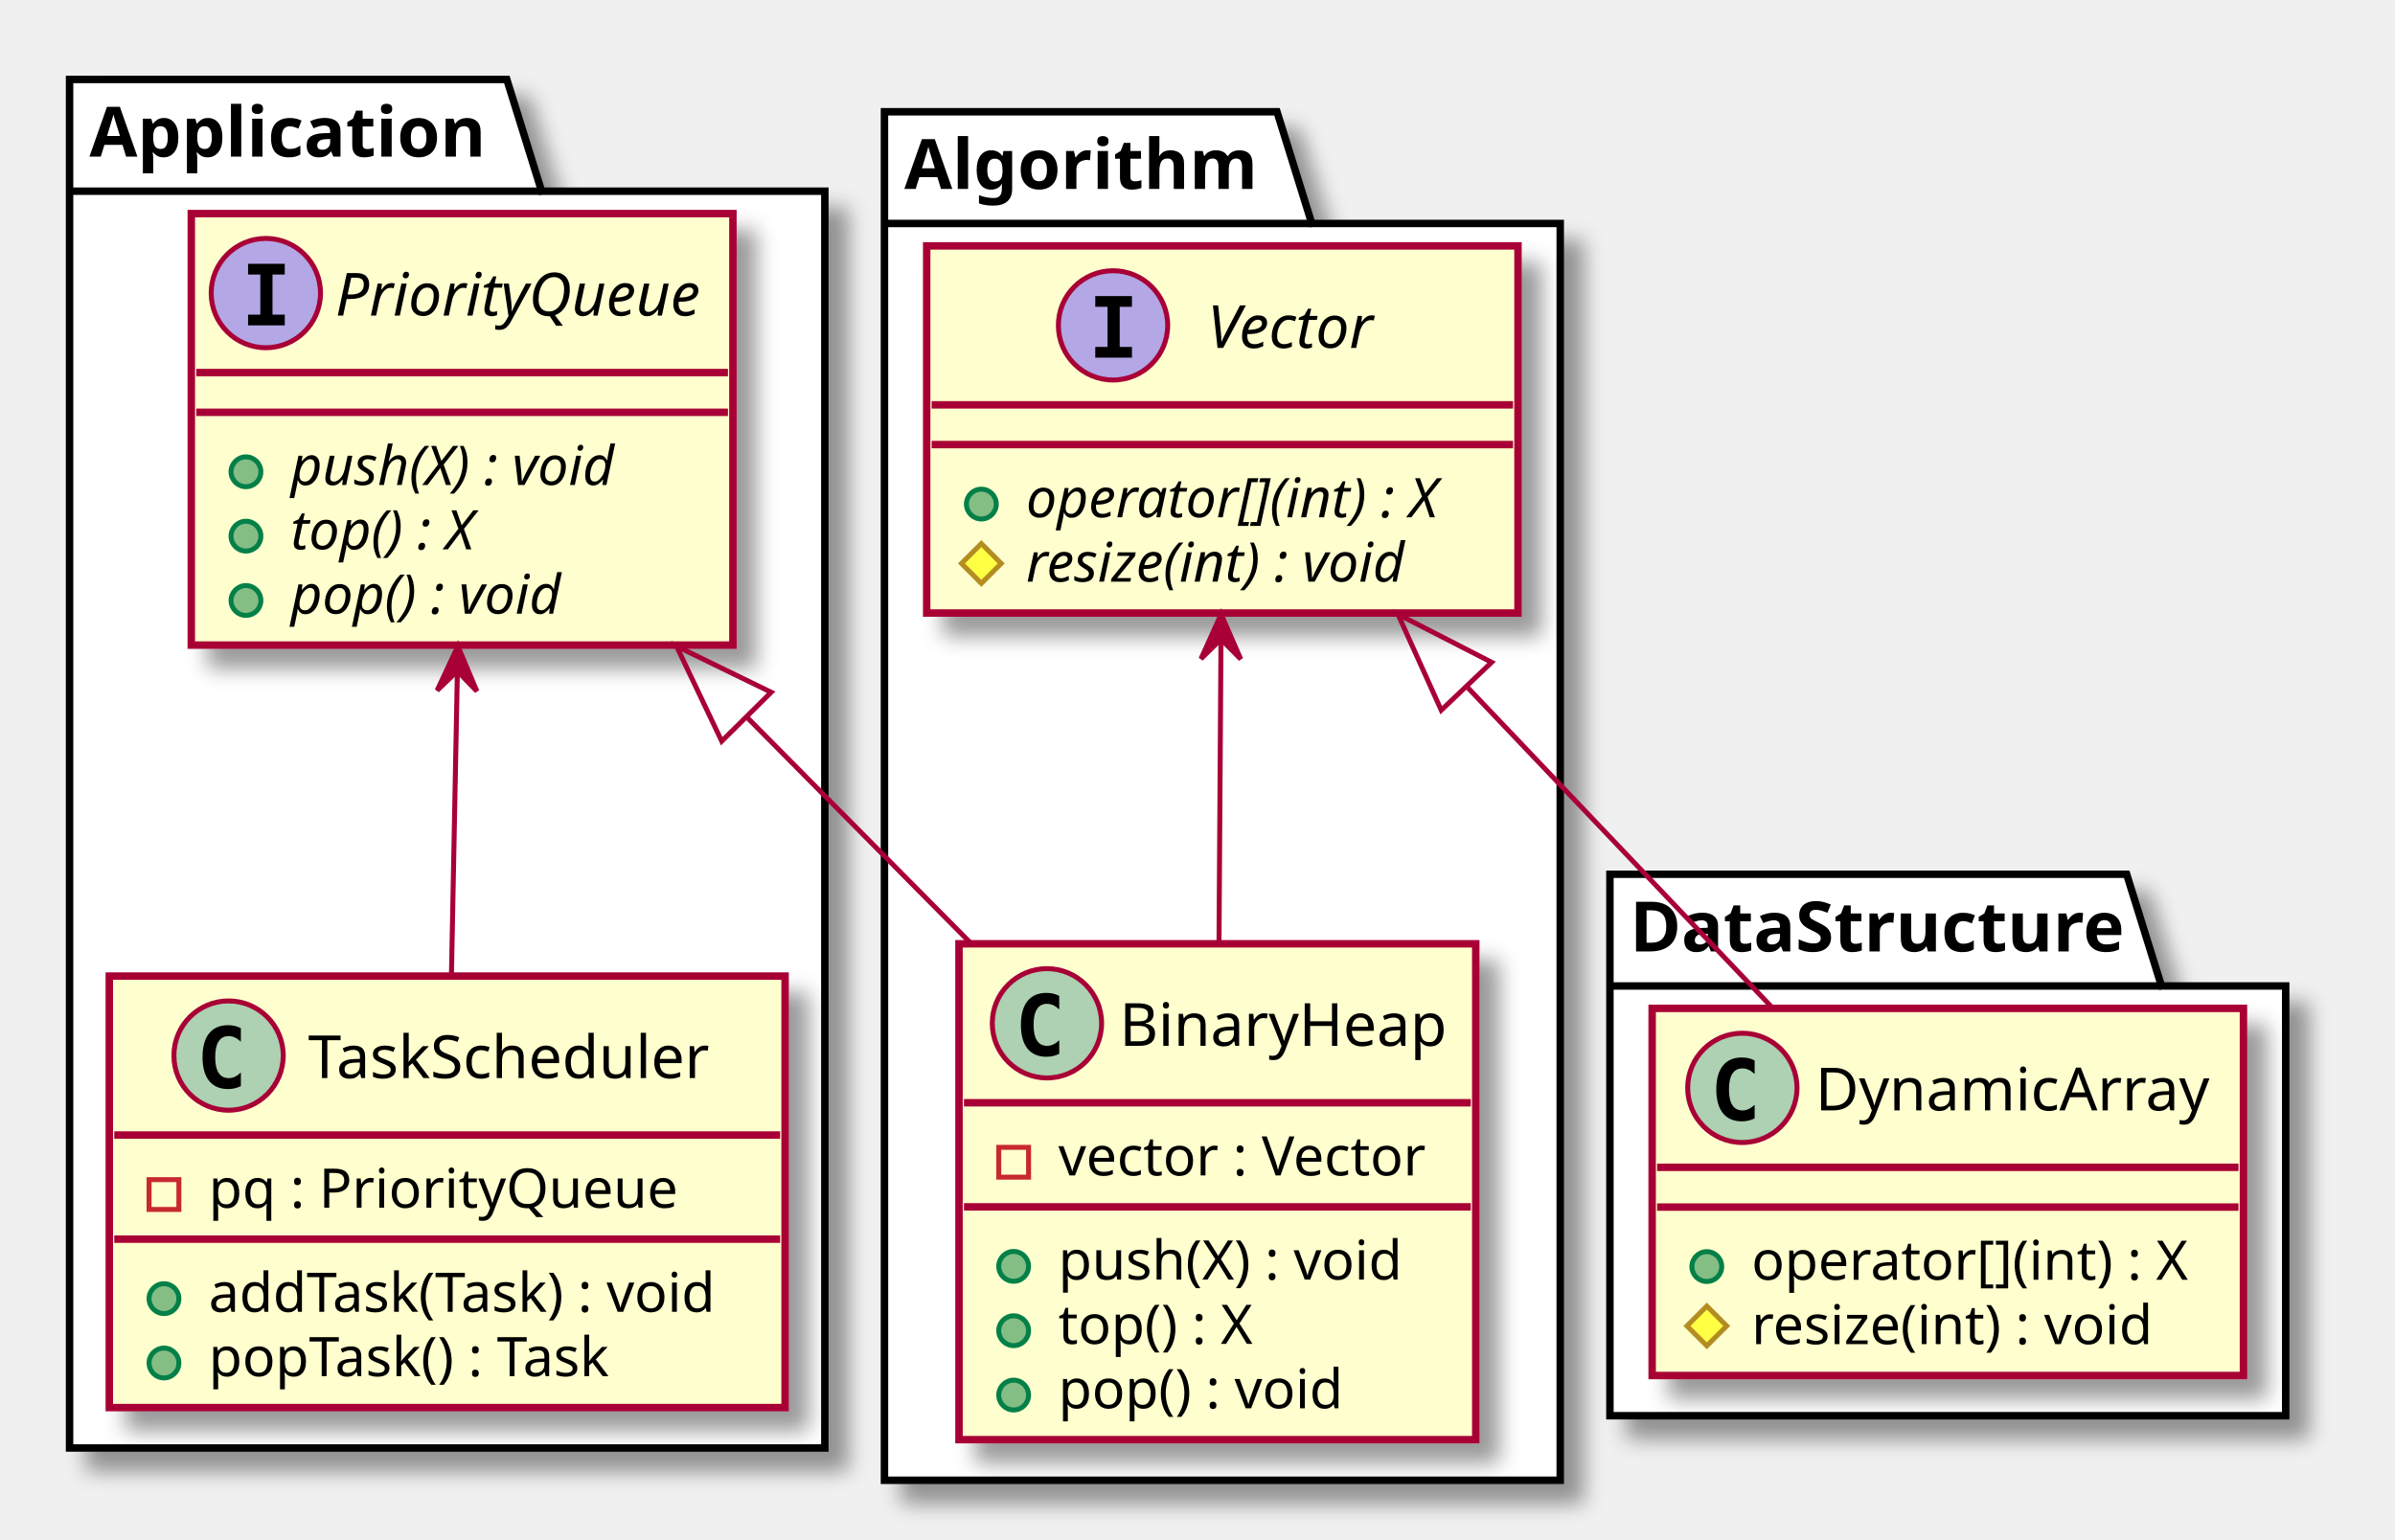
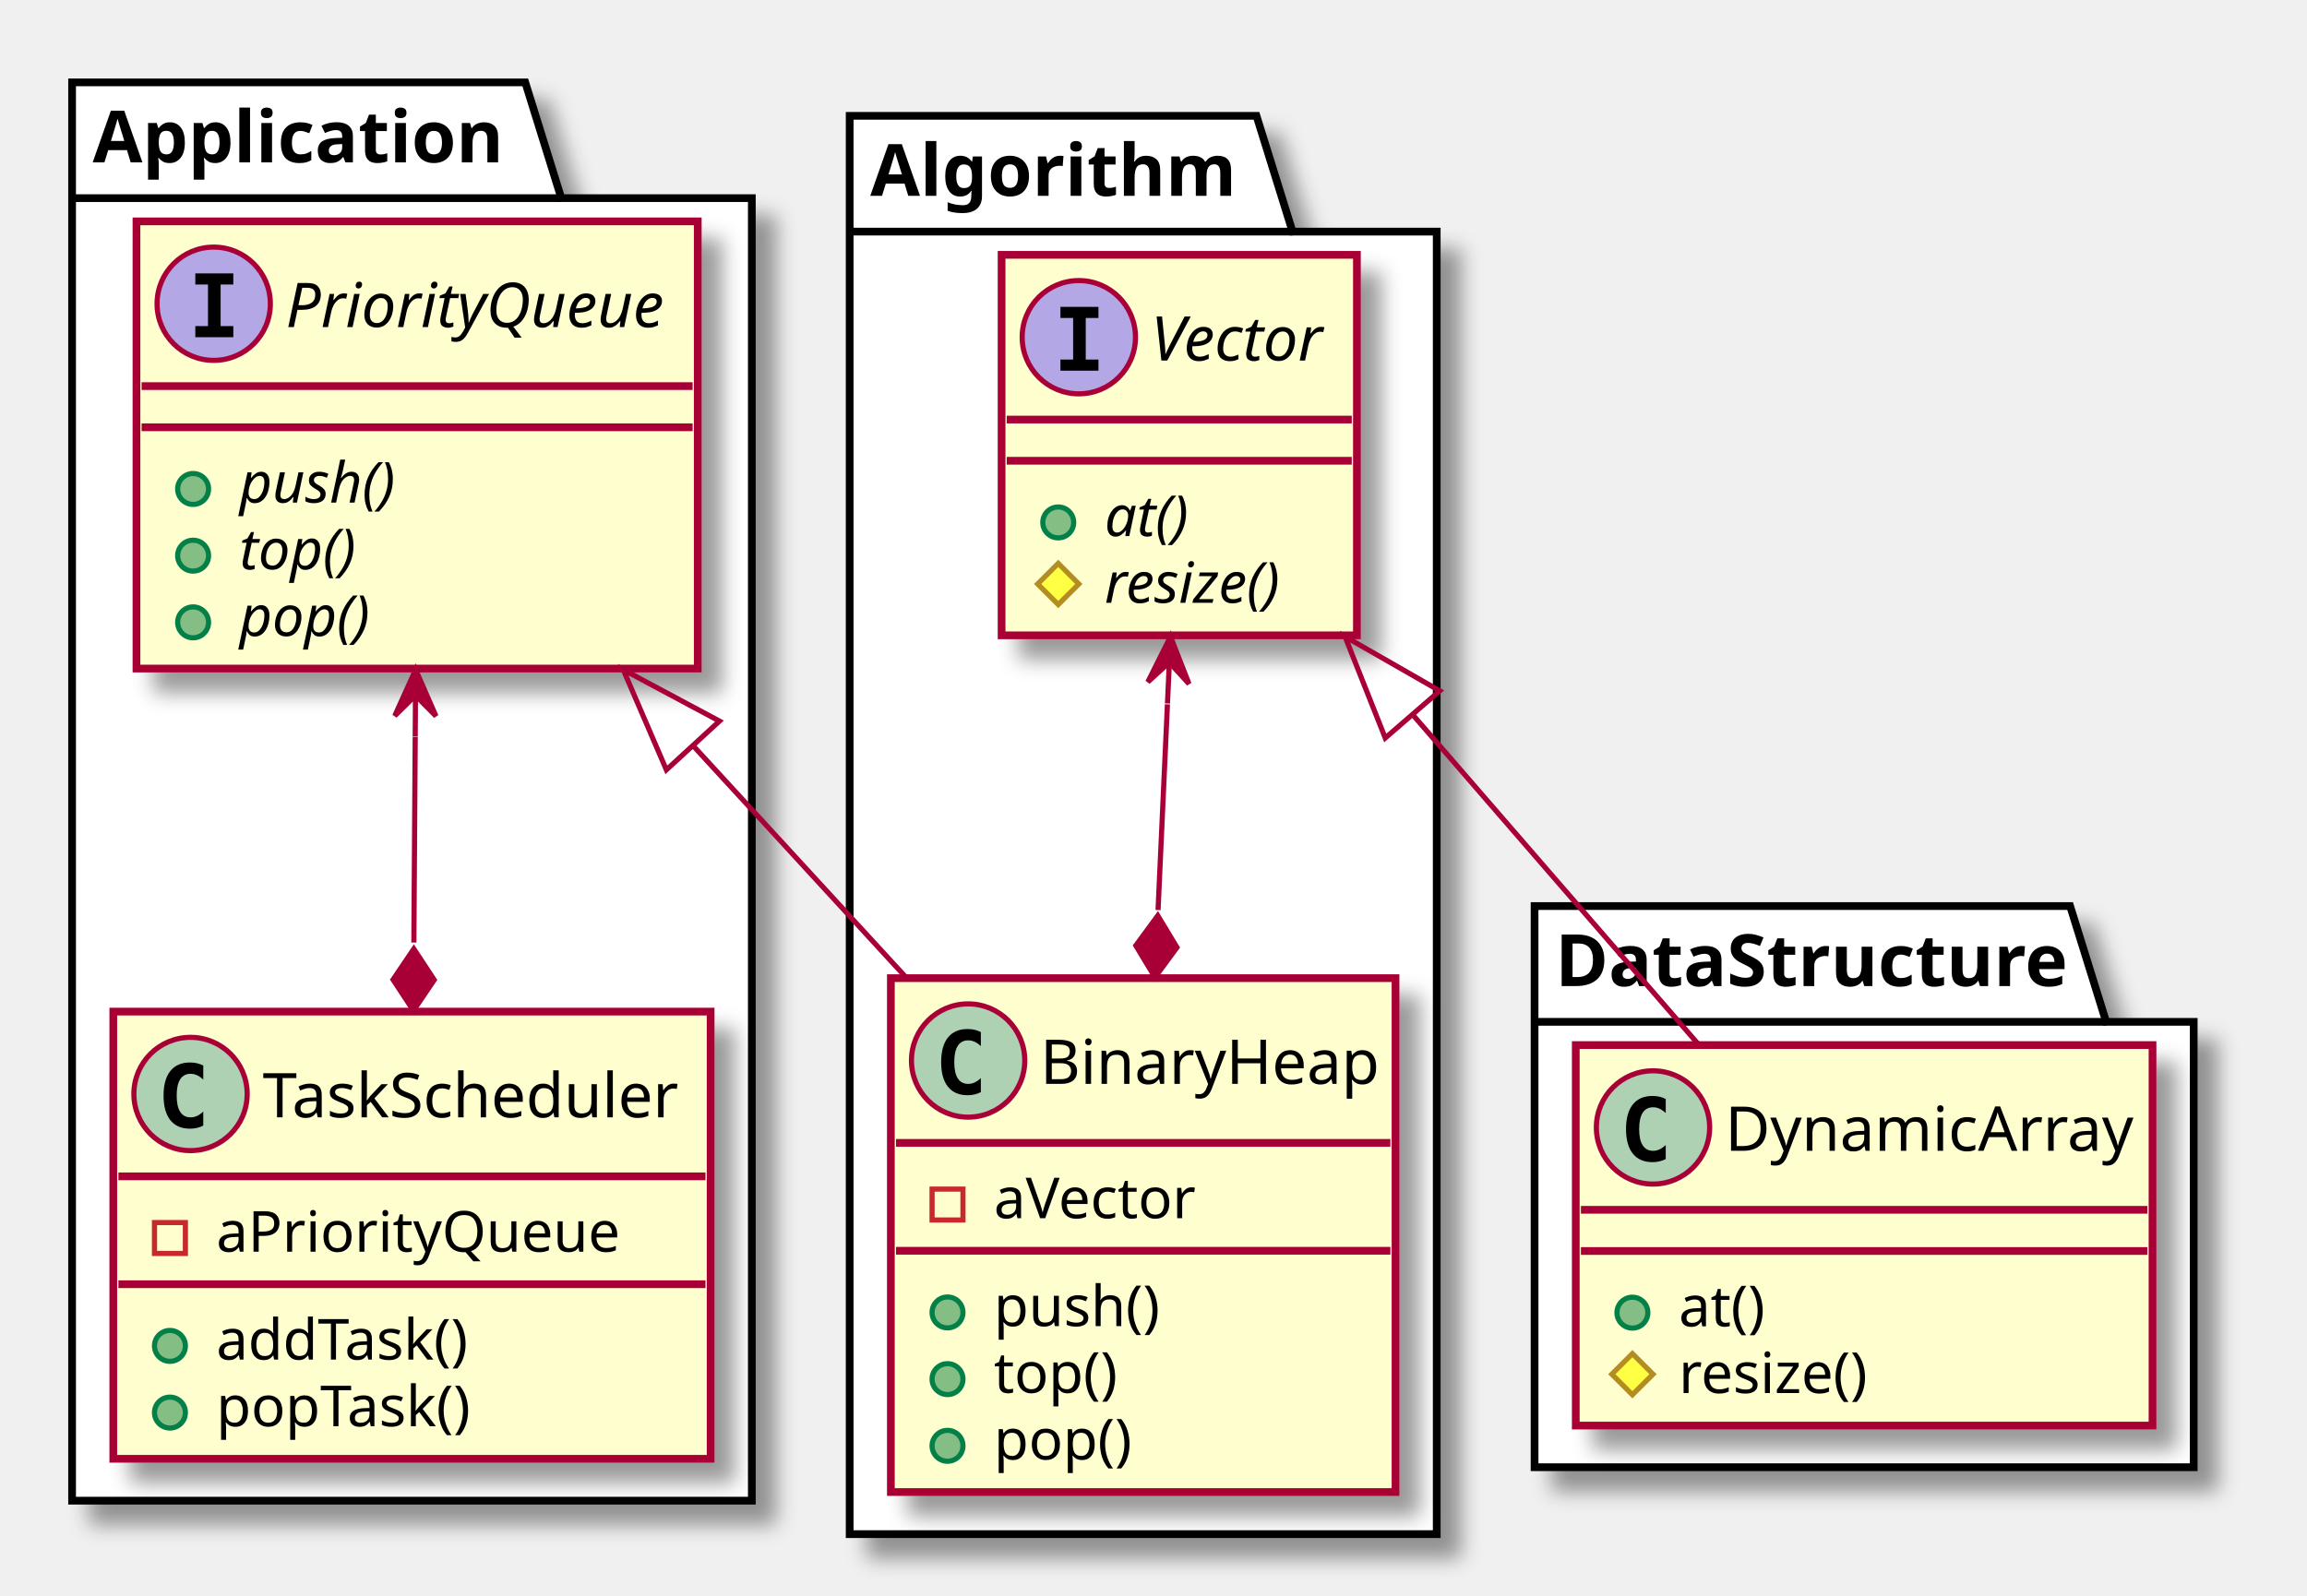
- <svg xmlns="http://www.w3.org/2000/svg" contentScriptType="application/ecmascript" contentStyleType="text/css" height="310px" preserveAspectRatio="none" style="width:482px;height:310px;" version="1.1" viewBox="0 0 482 310" width="482px" zoomAndPan="magnify">
+ <svg xmlns="http://www.w3.org/2000/svg" contentScriptType="application/ecmascript" contentStyleType="text/css" height="310px" preserveAspectRatio="none" style="width:448px;height:310px;" version="1.1" viewBox="0 0 448 310" width="448px" zoomAndPan="magnify">
  <defs>
-     <filter height="300%" id="f1qv63427wzsl5" width="300%" x="-1" y="-1">
+     <filter height="300%" id="f1audl23qg9kyb" width="300%" x="-1" y="-1">
      <feGaussianBlur result="blurOut" stdDeviation="2.0" />
      <feColorMatrix in="blurOut" result="blurOut2" type="matrix" values="0 0 0 0 0 0 0 0 0 0 0 0 0 0 0 0 0 0 .4 0" />
      <feOffset dx="4.0" dy="4.0" in="blurOut2" result="blurOut3" />
      <feBlend in="SourceGraphic" in2="blurOut3" mode="normal" />
    </filter>
  </defs>
  <g>
-     <polygon fill="#FFFFFF" filter="url(#f1qv63427wzsl5)" points="14,16,102,16,109,38.488,166,38.488,166,291.5,14,291.5,14,16" style="stroke: #000000; stroke-width: 1.5;" />
+     <polygon fill="#FFFFFF" filter="url(#f1audl23qg9kyb)" points="14,16,102,16,109,38.488,146,38.488,146,291.5,14,291.5,14,16" style="stroke: #000000; stroke-width: 1.5;" />
    <line style="stroke: #000000; stroke-width: 1.5;" x1="14" x2="109" y1="38.488" y2="38.488" />
    <text fill="#000000" font-family="sans-serif" font-size="14" font-weight="bold" lengthAdjust="spacingAndGlyphs" textLength="82" x="18" y="31.535">Application</text>
-     <polygon fill="#FFFFFF" filter="url(#f1qv63427wzsl5)" points="178,22.5,257,22.5,264,44.988,314,44.988,314,298,178,298,178,22.5" style="stroke: #000000; stroke-width: 1.5;" />
-     <line style="stroke: #000000; stroke-width: 1.5;" x1="178" x2="264" y1="44.988" y2="44.988" />
-     <text fill="#000000" font-family="sans-serif" font-size="14" font-weight="bold" lengthAdjust="spacingAndGlyphs" textLength="73" x="182" y="38.035">Algorithm</text>
-     <polygon fill="#FFFFFF" filter="url(#f1qv63427wzsl5)" points="324,176,428,176,435,198.488,460,198.488,460,285,324,285,324,176" style="stroke: #000000; stroke-width: 1.5;" />
-     <line style="stroke: #000000; stroke-width: 1.5;" x1="324" x2="435" y1="198.488" y2="198.488" />
-     <text fill="#000000" font-family="sans-serif" font-size="14" font-weight="bold" lengthAdjust="spacingAndGlyphs" textLength="98" x="328" y="191.535">DataStructure</text>
-     <rect fill="#FEFECE" filter="url(#f1qv63427wzsl5)" height="86.865" id="PriorityQueue" style="stroke: #A80036; stroke-width: 1.5;" width="109" x="38.5" y="43" />
-     <ellipse cx="53.5" cy="59" fill="#B4A7E5" rx="11" ry="11" style="stroke: #A80036; stroke-width: 1.0;" />
-     <path d="M49.928,55.265 L49.928,53.107 L57.307,53.107 L57.307,55.265 L54.842,55.265 L54.842,63.342 L57.307,63.342 L57.307,65.5 L49.928,65.5 L49.928,63.342 L52.393,63.342 L52.393,55.265 Z " />
-     <text fill="#000000" font-family="sans-serif" font-size="12" font-style="italic" lengthAdjust="spacingAndGlyphs" textLength="77" x="67.5" y="63.535">PriorityQueue</text>
-     <line style="stroke: #A80036; stroke-width: 1.5;" x1="39.5" x2="146.5" y1="75" y2="75" />
-     <line style="stroke: #A80036; stroke-width: 1.5;" x1="39.5" x2="146.5" y1="83" y2="83" />
-     <ellipse cx="49.5" cy="94.978" fill="#84BE84" rx="3" ry="3" style="stroke: #038048; stroke-width: 1.0;" />
-     <text fill="#000000" font-family="sans-serif" font-size="11" font-style="italic" lengthAdjust="spacingAndGlyphs" textLength="74" x="58.5" y="97.635">push(X) : void</text>
-     <ellipse cx="49.5" cy="107.933" fill="#84BE84" rx="3" ry="3" style="stroke: #038048; stroke-width: 1.0;" />
-     <text fill="#000000" font-family="sans-serif" font-size="11" font-style="italic" lengthAdjust="spacingAndGlyphs" textLength="42" x="58.5" y="110.59">top() : X</text>
-     <ellipse cx="49.5" cy="120.888" fill="#84BE84" rx="3" ry="3" style="stroke: #038048; stroke-width: 1.0;" />
-     <text fill="#000000" font-family="sans-serif" font-size="11" font-style="italic" lengthAdjust="spacingAndGlyphs" textLength="61" x="58.5" y="123.545">pop() : void</text>
-     <rect fill="#FEFECE" filter="url(#f1qv63427wzsl5)" height="86.865" id="TaskScheduler" style="stroke: #A80036; stroke-width: 1.5;" width="136" x="22" y="196.5" />
-     <ellipse cx="46" cy="212.5" fill="#ADD1B2" rx="11" ry="11" style="stroke: #A80036; stroke-width: 1.0;" />
-     <path d="M48.473,218.643 Q47.892,218.942 47.253,219.091 Q46.614,219.241 45.908,219.241 Q43.401,219.241 42.081,217.589 Q40.762,215.937 40.762,212.816 Q40.762,209.686 42.081,208.035 Q43.401,206.383 45.908,206.383 Q46.614,206.383 47.261,206.532 Q47.909,206.682 48.473,206.981 L48.473,209.703 Q47.842,209.122 47.249,208.852 Q46.655,208.583 46.024,208.583 Q44.68,208.583 43.995,209.649 Q43.31,210.716 43.31,212.816 Q43.31,214.908 43.995,215.974 Q44.68,217.041 46.024,217.041 Q46.655,217.041 47.249,216.771 Q47.842,216.501 48.473,215.92 Z " />
-     <text fill="#000000" font-family="sans-serif" font-size="12" lengthAdjust="spacingAndGlyphs" textLength="84" x="62" y="217.035">TaskScheduler</text>
-     <line style="stroke: #A80036; stroke-width: 1.5;" x1="23" x2="157" y1="228.5" y2="228.5" />
+     <polygon fill="#FFFFFF" filter="url(#f1audl23qg9kyb)" points="165,22.5,244,22.5,251,44.988,279,44.988,279,298,165,298,165,22.5" style="stroke: #000000; stroke-width: 1.5;" />
+     <line style="stroke: #000000; stroke-width: 1.5;" x1="165" x2="251" y1="44.988" y2="44.988" />
+     <text fill="#000000" font-family="sans-serif" font-size="14" font-weight="bold" lengthAdjust="spacingAndGlyphs" textLength="73" x="169" y="38.035">Algorithm</text>
+     <polygon fill="#FFFFFF" filter="url(#f1audl23qg9kyb)" points="298,176,402,176,409,198.488,426,198.488,426,285,298,285,298,176" style="stroke: #000000; stroke-width: 1.5;" />
+     <line style="stroke: #000000; stroke-width: 1.5;" x1="298" x2="409" y1="198.488" y2="198.488" />
+     <text fill="#000000" font-family="sans-serif" font-size="14" font-weight="bold" lengthAdjust="spacingAndGlyphs" textLength="98" x="302" y="191.535">DataStructure</text>
+     <rect fill="#FEFECE" filter="url(#f1audl23qg9kyb)" height="86.865" id="PriorityQueue" style="stroke: #A80036; stroke-width: 1.5;" width="109" x="26.5" y="43" />
+     <ellipse cx="41.5" cy="59" fill="#B4A7E5" rx="11" ry="11" style="stroke: #A80036; stroke-width: 1.0;" />
+     <path d="M37.928,55.265 L37.928,53.107 L45.307,53.107 L45.307,55.265 L42.842,55.265 L42.842,63.342 L45.307,63.342 L45.307,65.5 L37.928,65.5 L37.928,63.342 L40.393,63.342 L40.393,55.265 Z " />
+     <text fill="#000000" font-family="sans-serif" font-size="12" font-style="italic" lengthAdjust="spacingAndGlyphs" textLength="77" x="55.5" y="63.535">PriorityQueue</text>
+     <line style="stroke: #A80036; stroke-width: 1.5;" x1="27.5" x2="134.5" y1="75" y2="75" />
+     <line style="stroke: #A80036; stroke-width: 1.5;" x1="27.5" x2="134.5" y1="83" y2="83" />
+     <ellipse cx="37.5" cy="94.978" fill="#84BE84" rx="3" ry="3" style="stroke: #038048; stroke-width: 1.0;" />
+     <text fill="#000000" font-family="sans-serif" font-size="11" font-style="italic" lengthAdjust="spacingAndGlyphs" textLength="35" x="46.5" y="97.635">push()</text>
+     <ellipse cx="37.5" cy="107.933" fill="#84BE84" rx="3" ry="3" style="stroke: #038048; stroke-width: 1.0;" />
+     <text fill="#000000" font-family="sans-serif" font-size="11" font-style="italic" lengthAdjust="spacingAndGlyphs" textLength="26" x="46.5" y="110.59">top()</text>
+     <ellipse cx="37.5" cy="120.888" fill="#84BE84" rx="3" ry="3" style="stroke: #038048; stroke-width: 1.0;" />
+     <text fill="#000000" font-family="sans-serif" font-size="11" font-style="italic" lengthAdjust="spacingAndGlyphs" textLength="29" x="46.5" y="123.545">pop()</text>
+     <rect fill="#FEFECE" filter="url(#f1audl23qg9kyb)" height="86.865" id="TaskScheduler" style="stroke: #A80036; stroke-width: 1.5;" width="116" x="22" y="196.5" />
+     <ellipse cx="37" cy="212.5" fill="#ADD1B2" rx="11" ry="11" style="stroke: #A80036; stroke-width: 1.0;" />
+     <path d="M39.473,218.643 Q38.892,218.942 38.253,219.091 Q37.614,219.241 36.908,219.241 Q34.401,219.241 33.081,217.589 Q31.762,215.937 31.762,212.816 Q31.762,209.686 33.081,208.035 Q34.401,206.383 36.908,206.383 Q37.614,206.383 38.261,206.532 Q38.909,206.682 39.473,206.981 L39.473,209.703 Q38.842,209.122 38.249,208.852 Q37.655,208.583 37.024,208.583 Q35.68,208.583 34.995,209.649 Q34.31,210.716 34.31,212.816 Q34.31,214.908 34.995,215.974 Q35.68,217.041 37.024,217.041 Q37.655,217.041 38.249,216.771 Q38.842,216.501 39.473,215.92 Z " />
+     <text fill="#000000" font-family="sans-serif" font-size="12" lengthAdjust="spacingAndGlyphs" textLength="84" x="51" y="217.035">TaskScheduler</text>
+     <line style="stroke: #A80036; stroke-width: 1.5;" x1="23" x2="137" y1="228.5" y2="228.5" />
    <rect fill="none" height="6" style="stroke: #C82930; stroke-width: 1.0;" width="6" x="30" y="237.477" />
-     <text fill="#000000" font-family="sans-serif" font-size="11" lengthAdjust="spacingAndGlyphs" textLength="97" x="42" y="243.135">pq : PriorityQueue</text>
-     <line style="stroke: #A80036; stroke-width: 1.5;" x1="23" x2="157" y1="249.455" y2="249.455" />
+     <text fill="#000000" font-family="sans-serif" font-size="11" lengthAdjust="spacingAndGlyphs" textLength="80" x="42" y="243.135">aPriorityQueue</text>
+     <line style="stroke: #A80036; stroke-width: 1.5;" x1="23" x2="137" y1="249.455" y2="249.455" />
    <ellipse cx="33" cy="261.433" fill="#84BE84" rx="3" ry="3" style="stroke: #038048; stroke-width: 1.0;" />
-     <text fill="#000000" font-family="sans-serif" font-size="11" lengthAdjust="spacingAndGlyphs" textLength="110" x="42" y="264.09">addTask(Task) : void</text>
+     <text fill="#000000" font-family="sans-serif" font-size="11" lengthAdjust="spacingAndGlyphs" textLength="53" x="42" y="264.09">addTask()</text>
    <ellipse cx="33" cy="274.388" fill="#84BE84" rx="3" ry="3" style="stroke: #038048; stroke-width: 1.0;" />
-     <text fill="#000000" font-family="sans-serif" font-size="11" lengthAdjust="spacingAndGlyphs" textLength="88" x="42" y="277.045">popTask() : Task</text>
-     <rect fill="#FEFECE" filter="url(#f1qv63427wzsl5)" height="73.91" id="Vector" style="stroke: #A80036; stroke-width: 1.5;" width="119" x="186.5" y="49.5" />
-     <ellipse cx="224" cy="65.5" fill="#B4A7E5" rx="11" ry="11" style="stroke: #A80036; stroke-width: 1.0;" />
-     <path d="M220.428,61.765 L220.428,59.607 L227.807,59.607 L227.807,61.765 L225.342,61.765 L225.342,69.842 L227.807,69.842 L227.807,72 L220.428,72 L220.428,69.842 L222.893,69.842 L222.893,61.765 Z " />
-     <text fill="#000000" font-family="sans-serif" font-size="12" font-style="italic" lengthAdjust="spacingAndGlyphs" textLength="37" x="243" y="70.035">Vector</text>
-     <line style="stroke: #A80036; stroke-width: 1.5;" x1="187.5" x2="304.5" y1="81.5" y2="81.5" />
-     <line style="stroke: #A80036; stroke-width: 1.5;" x1="187.5" x2="304.5" y1="89.5" y2="89.5" />
-     <ellipse cx="197.5" cy="101.478" fill="#84BE84" rx="3" ry="3" style="stroke: #038048; stroke-width: 1.0;" />
-     <text fill="#000000" font-family="sans-serif" font-size="11" font-style="italic" lengthAdjust="spacingAndGlyphs" textLength="93" x="206.5" y="104.135">operator[](int) : X</text>
-     <polygon fill="#FFFF44" points="197.5,109.433,201.5,113.433,197.5,117.433,193.5,113.433" style="stroke: #B38D22; stroke-width: 1.0;" />
-     <text fill="#000000" font-family="sans-serif" font-size="11" font-style="italic" lengthAdjust="spacingAndGlyphs" textLength="86" x="206.5" y="117.09">resize(int) : void</text>
-     <rect fill="#FEFECE" filter="url(#f1qv63427wzsl5)" height="99.82" id="BinaryHeap" style="stroke: #A80036; stroke-width: 1.5;" width="104" x="193" y="190" />
-     <ellipse cx="210.7" cy="206" fill="#ADD1B2" rx="11" ry="11" style="stroke: #A80036; stroke-width: 1.0;" />
-     <path d="M213.173,212.143 Q212.592,212.442 211.953,212.591 Q211.314,212.741 210.608,212.741 Q208.101,212.741 206.781,211.089 Q205.462,209.437 205.462,206.316 Q205.462,203.186 206.781,201.535 Q208.101,199.883 210.608,199.883 Q211.314,199.883 211.961,200.032 Q212.609,200.182 213.173,200.481 L213.173,203.203 Q212.542,202.622 211.949,202.352 Q211.355,202.083 210.724,202.083 Q209.38,202.083 208.695,203.149 Q208.01,204.216 208.01,206.316 Q208.01,208.408 208.695,209.474 Q209.38,210.541 210.724,210.541 Q211.355,210.541 211.949,210.271 Q212.542,210.001 213.173,209.42 Z " />
-     <text fill="#000000" font-family="sans-serif" font-size="12" lengthAdjust="spacingAndGlyphs" textLength="66" x="225.3" y="210.535">BinaryHeap</text>
-     <line style="stroke: #A80036; stroke-width: 1.5;" x1="194" x2="296" y1="222" y2="222" />
-     <rect fill="none" height="6" style="stroke: #C82930; stroke-width: 1.0;" width="6" x="201" y="230.977" />
-     <text fill="#000000" font-family="sans-serif" font-size="11" lengthAdjust="spacingAndGlyphs" textLength="78" x="213" y="236.635">vector : Vector</text>
-     <line style="stroke: #A80036; stroke-width: 1.5;" x1="194" x2="296" y1="242.955" y2="242.955" />
-     <ellipse cx="204" cy="254.933" fill="#84BE84" rx="3" ry="3" style="stroke: #038048; stroke-width: 1.0;" />
-     <text fill="#000000" font-family="sans-serif" font-size="11" lengthAdjust="spacingAndGlyphs" textLength="74" x="213" y="257.59">push(X) : void</text>
-     <ellipse cx="204" cy="267.888" fill="#84BE84" rx="3" ry="3" style="stroke: #038048; stroke-width: 1.0;" />
-     <text fill="#000000" font-family="sans-serif" font-size="11" lengthAdjust="spacingAndGlyphs" textLength="42" x="213" y="270.545">top() : X</text>
-     <ellipse cx="204" cy="280.843" fill="#84BE84" rx="3" ry="3" style="stroke: #038048; stroke-width: 1.0;" />
-     <text fill="#000000" font-family="sans-serif" font-size="11" lengthAdjust="spacingAndGlyphs" textLength="61" x="213" y="283.5">pop() : void</text>
-     <rect fill="#FEFECE" filter="url(#f1qv63427wzsl5)" height="73.91" id="DynamicArray" style="stroke: #A80036; stroke-width: 1.5;" width="119" x="332.5" y="203" />
-     <ellipse cx="350.65" cy="219" fill="#ADD1B2" rx="11" ry="11" style="stroke: #A80036; stroke-width: 1.0;" />
-     <path d="M353.123,225.143 Q352.542,225.442 351.903,225.591 Q351.264,225.741 350.558,225.741 Q348.051,225.741 346.731,224.089 Q345.412,222.437 345.412,219.316 Q345.412,216.186 346.731,214.535 Q348.051,212.883 350.558,212.883 Q351.264,212.883 351.911,213.032 Q352.559,213.182 353.123,213.481 L353.123,216.203 Q352.492,215.622 351.899,215.352 Q351.305,215.083 350.674,215.083 Q349.33,215.083 348.645,216.149 Q347.96,217.216 347.96,219.316 Q347.96,221.408 348.645,222.474 Q349.33,223.541 350.674,223.541 Q351.305,223.541 351.899,223.271 Q352.492,223.001 353.123,222.42 Z " />
-     <text fill="#000000" font-family="sans-serif" font-size="12" lengthAdjust="spacingAndGlyphs" textLength="80" x="365.35" y="223.535">DynamicArray</text>
-     <line style="stroke: #A80036; stroke-width: 1.5;" x1="333.5" x2="450.5" y1="235" y2="235" />
-     <line style="stroke: #A80036; stroke-width: 1.5;" x1="333.5" x2="450.5" y1="243" y2="243" />
-     <ellipse cx="343.5" cy="254.977" fill="#84BE84" rx="3" ry="3" style="stroke: #038048; stroke-width: 1.0;" />
-     <text fill="#000000" font-family="sans-serif" font-size="11" lengthAdjust="spacingAndGlyphs" textLength="93" x="352.5" y="257.635">operator[](int) : X</text>
-     <polygon fill="#FFFF44" points="343.5,262.933,347.5,266.933,343.5,270.933,339.5,266.933" style="stroke: #B38D22; stroke-width: 1.0;" />
-     <text fill="#000000" font-family="sans-serif" font-size="11" lengthAdjust="spacingAndGlyphs" textLength="86" x="352.5" y="270.59">resize(int) : void</text>
-     <path d="M92.047,135.257 C91.664,154.85 91.226,177.262 90.854,196.315 " fill="none" id="PriorityQueue-TaskScheduler" style="stroke: #A80036; stroke-width: 1.0;" />
-     <polygon fill="#A80036" points="92.148,130.076,87.973,138.996,92.051,135.075,95.972,139.153,92.148,130.076" style="stroke: #A80036; stroke-width: 1.0;" />
-     <path d="M150.483,144.551 C165.236,159.449 180.98,175.348 195.302,189.811 " fill="none" id="PriorityQueue-BinaryHeap" style="stroke: #A80036; stroke-width: 1.0;" />
-     <polygon fill="none" points="145.249,149.213,136.15,130.076,155.197,139.362,145.249,149.213" style="stroke: #A80036; stroke-width: 1.0;" />
-     <path d="M245.724,128.885 C245.601,147.764 245.455,170.139 245.327,189.845 " fill="none" id="Vector-BinaryHeap" style="stroke: #A80036; stroke-width: 1.0;" />
-     <polygon fill="#A80036" points="245.758,123.658,241.699,132.632,245.725,128.658,249.699,132.684,245.758,123.658" style="stroke: #A80036; stroke-width: 1.0;" />
-     <path d="M295.419,138.458 C315.54,159.612 338.338,183.582 356.73,202.918 " fill="none" id="Vector-DynamicArray" style="stroke: #A80036; stroke-width: 1.0;" />
-     <polygon fill="none" points="290.054,142.974,281.342,123.658,300.198,133.326,290.054,142.974" style="stroke: #A80036; stroke-width: 1.0;" />
+     <text fill="#000000" font-family="sans-serif" font-size="11" lengthAdjust="spacingAndGlyphs" textLength="54" x="42" y="277.045">popTask()</text>
+     <rect fill="#FEFECE" filter="url(#f1audl23qg9kyb)" height="73.91" id="Vector" style="stroke: #A80036; stroke-width: 1.5;" width="69" x="194.5" y="49.5" />
+     <ellipse cx="209.5" cy="65.5" fill="#B4A7E5" rx="11" ry="11" style="stroke: #A80036; stroke-width: 1.0;" />
+     <path d="M205.928,61.765 L205.928,59.607 L213.307,59.607 L213.307,61.765 L210.842,61.765 L210.842,69.842 L213.307,69.842 L213.307,72 L205.928,72 L205.928,69.842 L208.393,69.842 L208.393,61.765 Z " />
+     <text fill="#000000" font-family="sans-serif" font-size="12" font-style="italic" lengthAdjust="spacingAndGlyphs" textLength="37" x="223.5" y="70.035">Vector</text>
+     <line style="stroke: #A80036; stroke-width: 1.5;" x1="195.5" x2="262.5" y1="81.5" y2="81.5" />
+     <line style="stroke: #A80036; stroke-width: 1.5;" x1="195.5" x2="262.5" y1="89.5" y2="89.5" />
+     <ellipse cx="205.5" cy="101.478" fill="#84BE84" rx="3" ry="3" style="stroke: #038048; stroke-width: 1.0;" />
+     <text fill="#000000" font-family="sans-serif" font-size="11" font-style="italic" lengthAdjust="spacingAndGlyphs" textLength="18" x="214.5" y="104.135">at()</text>
+     <polygon fill="#FFFF44" points="205.5,109.433,209.5,113.433,205.5,117.433,201.5,113.433" style="stroke: #B38D22; stroke-width: 1.0;" />
+     <text fill="#000000" font-family="sans-serif" font-size="11" font-style="italic" lengthAdjust="spacingAndGlyphs" textLength="40" x="214.5" y="117.09">resize()</text>
+     <rect fill="#FEFECE" filter="url(#f1audl23qg9kyb)" height="99.82" id="BinaryHeap" style="stroke: #A80036; stroke-width: 1.5;" width="98" x="173" y="190" />
+     <ellipse cx="188" cy="206" fill="#ADD1B2" rx="11" ry="11" style="stroke: #A80036; stroke-width: 1.0;" />
+     <path d="M190.473,212.143 Q189.892,212.442 189.253,212.591 Q188.614,212.741 187.908,212.741 Q185.401,212.741 184.082,211.089 Q182.762,209.437 182.762,206.316 Q182.762,203.186 184.082,201.535 Q185.401,199.883 187.908,199.883 Q188.614,199.883 189.261,200.032 Q189.909,200.182 190.473,200.481 L190.473,203.203 Q189.842,202.622 189.249,202.352 Q188.655,202.083 188.024,202.083 Q186.68,202.083 185.995,203.149 Q185.31,204.216 185.31,206.316 Q185.31,208.408 185.995,209.474 Q186.68,210.541 188.024,210.541 Q188.655,210.541 189.249,210.271 Q189.842,210.001 190.473,209.42 Z " />
+     <text fill="#000000" font-family="sans-serif" font-size="12" lengthAdjust="spacingAndGlyphs" textLength="66" x="202" y="210.535">BinaryHeap</text>
+     <line style="stroke: #A80036; stroke-width: 1.5;" x1="174" x2="270" y1="222" y2="222" />
+     <rect fill="none" height="6" style="stroke: #C82930; stroke-width: 1.0;" width="6" x="181" y="230.977" />
+     <text fill="#000000" font-family="sans-serif" font-size="11" lengthAdjust="spacingAndGlyphs" textLength="41" x="193" y="236.635">aVector</text>
+     <line style="stroke: #A80036; stroke-width: 1.5;" x1="174" x2="270" y1="242.955" y2="242.955" />
+     <ellipse cx="184" cy="254.933" fill="#84BE84" rx="3" ry="3" style="stroke: #038048; stroke-width: 1.0;" />
+     <text fill="#000000" font-family="sans-serif" font-size="11" lengthAdjust="spacingAndGlyphs" textLength="35" x="193" y="257.59">push()</text>
+     <ellipse cx="184" cy="267.888" fill="#84BE84" rx="3" ry="3" style="stroke: #038048; stroke-width: 1.0;" />
+     <text fill="#000000" font-family="sans-serif" font-size="11" lengthAdjust="spacingAndGlyphs" textLength="26" x="193" y="270.545">top()</text>
+     <ellipse cx="184" cy="280.843" fill="#84BE84" rx="3" ry="3" style="stroke: #038048; stroke-width: 1.0;" />
+     <text fill="#000000" font-family="sans-serif" font-size="11" lengthAdjust="spacingAndGlyphs" textLength="29" x="193" y="283.5">pop()</text>
+     <rect fill="#FEFECE" filter="url(#f1audl23qg9kyb)" height="73.91" id="DynamicArray" style="stroke: #A80036; stroke-width: 1.5;" width="112" x="306" y="203" />
+     <ellipse cx="321" cy="219" fill="#ADD1B2" rx="11" ry="11" style="stroke: #A80036; stroke-width: 1.0;" />
+     <path d="M323.473,225.143 Q322.892,225.442 322.253,225.591 Q321.614,225.741 320.908,225.741 Q318.401,225.741 317.082,224.089 Q315.762,222.437 315.762,219.316 Q315.762,216.186 317.082,214.535 Q318.401,212.883 320.908,212.883 Q321.614,212.883 322.261,213.032 Q322.909,213.182 323.473,213.481 L323.473,216.203 Q322.842,215.622 322.249,215.352 Q321.655,215.083 321.024,215.083 Q319.68,215.083 318.995,216.149 Q318.31,217.216 318.31,219.316 Q318.31,221.408 318.995,222.474 Q319.68,223.541 321.024,223.541 Q321.655,223.541 322.249,223.271 Q322.842,223.001 323.473,222.42 Z " />
+     <text fill="#000000" font-family="sans-serif" font-size="12" lengthAdjust="spacingAndGlyphs" textLength="80" x="335" y="223.535">DynamicArray</text>
+     <line style="stroke: #A80036; stroke-width: 1.5;" x1="307" x2="417" y1="235" y2="235" />
+     <line style="stroke: #A80036; stroke-width: 1.5;" x1="307" x2="417" y1="243" y2="243" />
+     <ellipse cx="317" cy="254.977" fill="#84BE84" rx="3" ry="3" style="stroke: #038048; stroke-width: 1.0;" />
+     <text fill="#000000" font-family="sans-serif" font-size="11" lengthAdjust="spacingAndGlyphs" textLength="18" x="326" y="257.635">at()</text>
+     <polygon fill="#FFFF44" points="317,262.933,321,266.933,317,270.933,313,266.933" style="stroke: #B38D22; stroke-width: 1.0;" />
+     <text fill="#000000" font-family="sans-serif" font-size="11" lengthAdjust="spacingAndGlyphs" textLength="40" x="326" y="270.59">resize()</text>
+     <path d="M80.631,143.144 C80.546,156.177 80.456,170.042 80.371,183.087 " fill="none" id="PriorityQueue-TaskScheduler" style="stroke: #A80036; stroke-width: 1.0;" />
+     <polygon fill="#A80036" points="80.285,196.315,84.324,190.341,80.363,184.315,76.324,190.289,80.285,196.315" style="stroke: #A80036; stroke-width: 1.0;" />
+     <polygon fill="#A80036" points="80.716,130.076,76.657,139.05,80.683,135.076,84.657,139.102,80.716,130.076" style="stroke: #A80036; stroke-width: 1.0;" />
+     <line style="stroke: #A80036; stroke-width: 1.0;" x1="80.683" x2="80.631" y1="135.076" y2="143.076" />
+     <path d="M134.751,145.017 C148.312,159.78 162.751,175.499 175.898,189.811 " fill="none" id="PriorityQueue-BinaryHeap" style="stroke: #A80036; stroke-width: 1.0;" />
+     <polygon fill="none" points="129.402,149.541,121.028,130.076,139.713,140.07,129.402,149.541" style="stroke: #A80036; stroke-width: 1.0;" />
+     <path d="M226.706,136.811 C226.124,149.578 225.491,163.457 224.883,176.775 " fill="none" id="Vector-BinaryHeap" style="stroke: #A80036; stroke-width: 1.0;" />
+     <polygon fill="#A80036" points="224.287,189.845,228.556,184.033,224.834,177.857,220.565,183.669,224.287,189.845" style="stroke: #A80036; stroke-width: 1.0;" />
+     <polygon fill="#A80036" points="227.305,123.658,222.9,132.466,227.078,128.653,230.891,132.831,227.305,123.658" style="stroke: #A80036; stroke-width: 1.0;" />
+     <line style="stroke: #A80036; stroke-width: 1.0;" x1="227.078" x2="226.713" y1="128.653" y2="136.645" />
+     <path d="M274.553,139.075 C292.751,160.077 313.279,183.769 329.871,202.918 " fill="none" id="Vector-DynamicArray" style="stroke: #A80036; stroke-width: 1.0;" />
+     <polygon fill="none" points="269.002,143.357,261.196,123.658,279.583,134.19,269.002,143.357" style="stroke: #A80036; stroke-width: 1.0;" />
  </g>
</svg>
